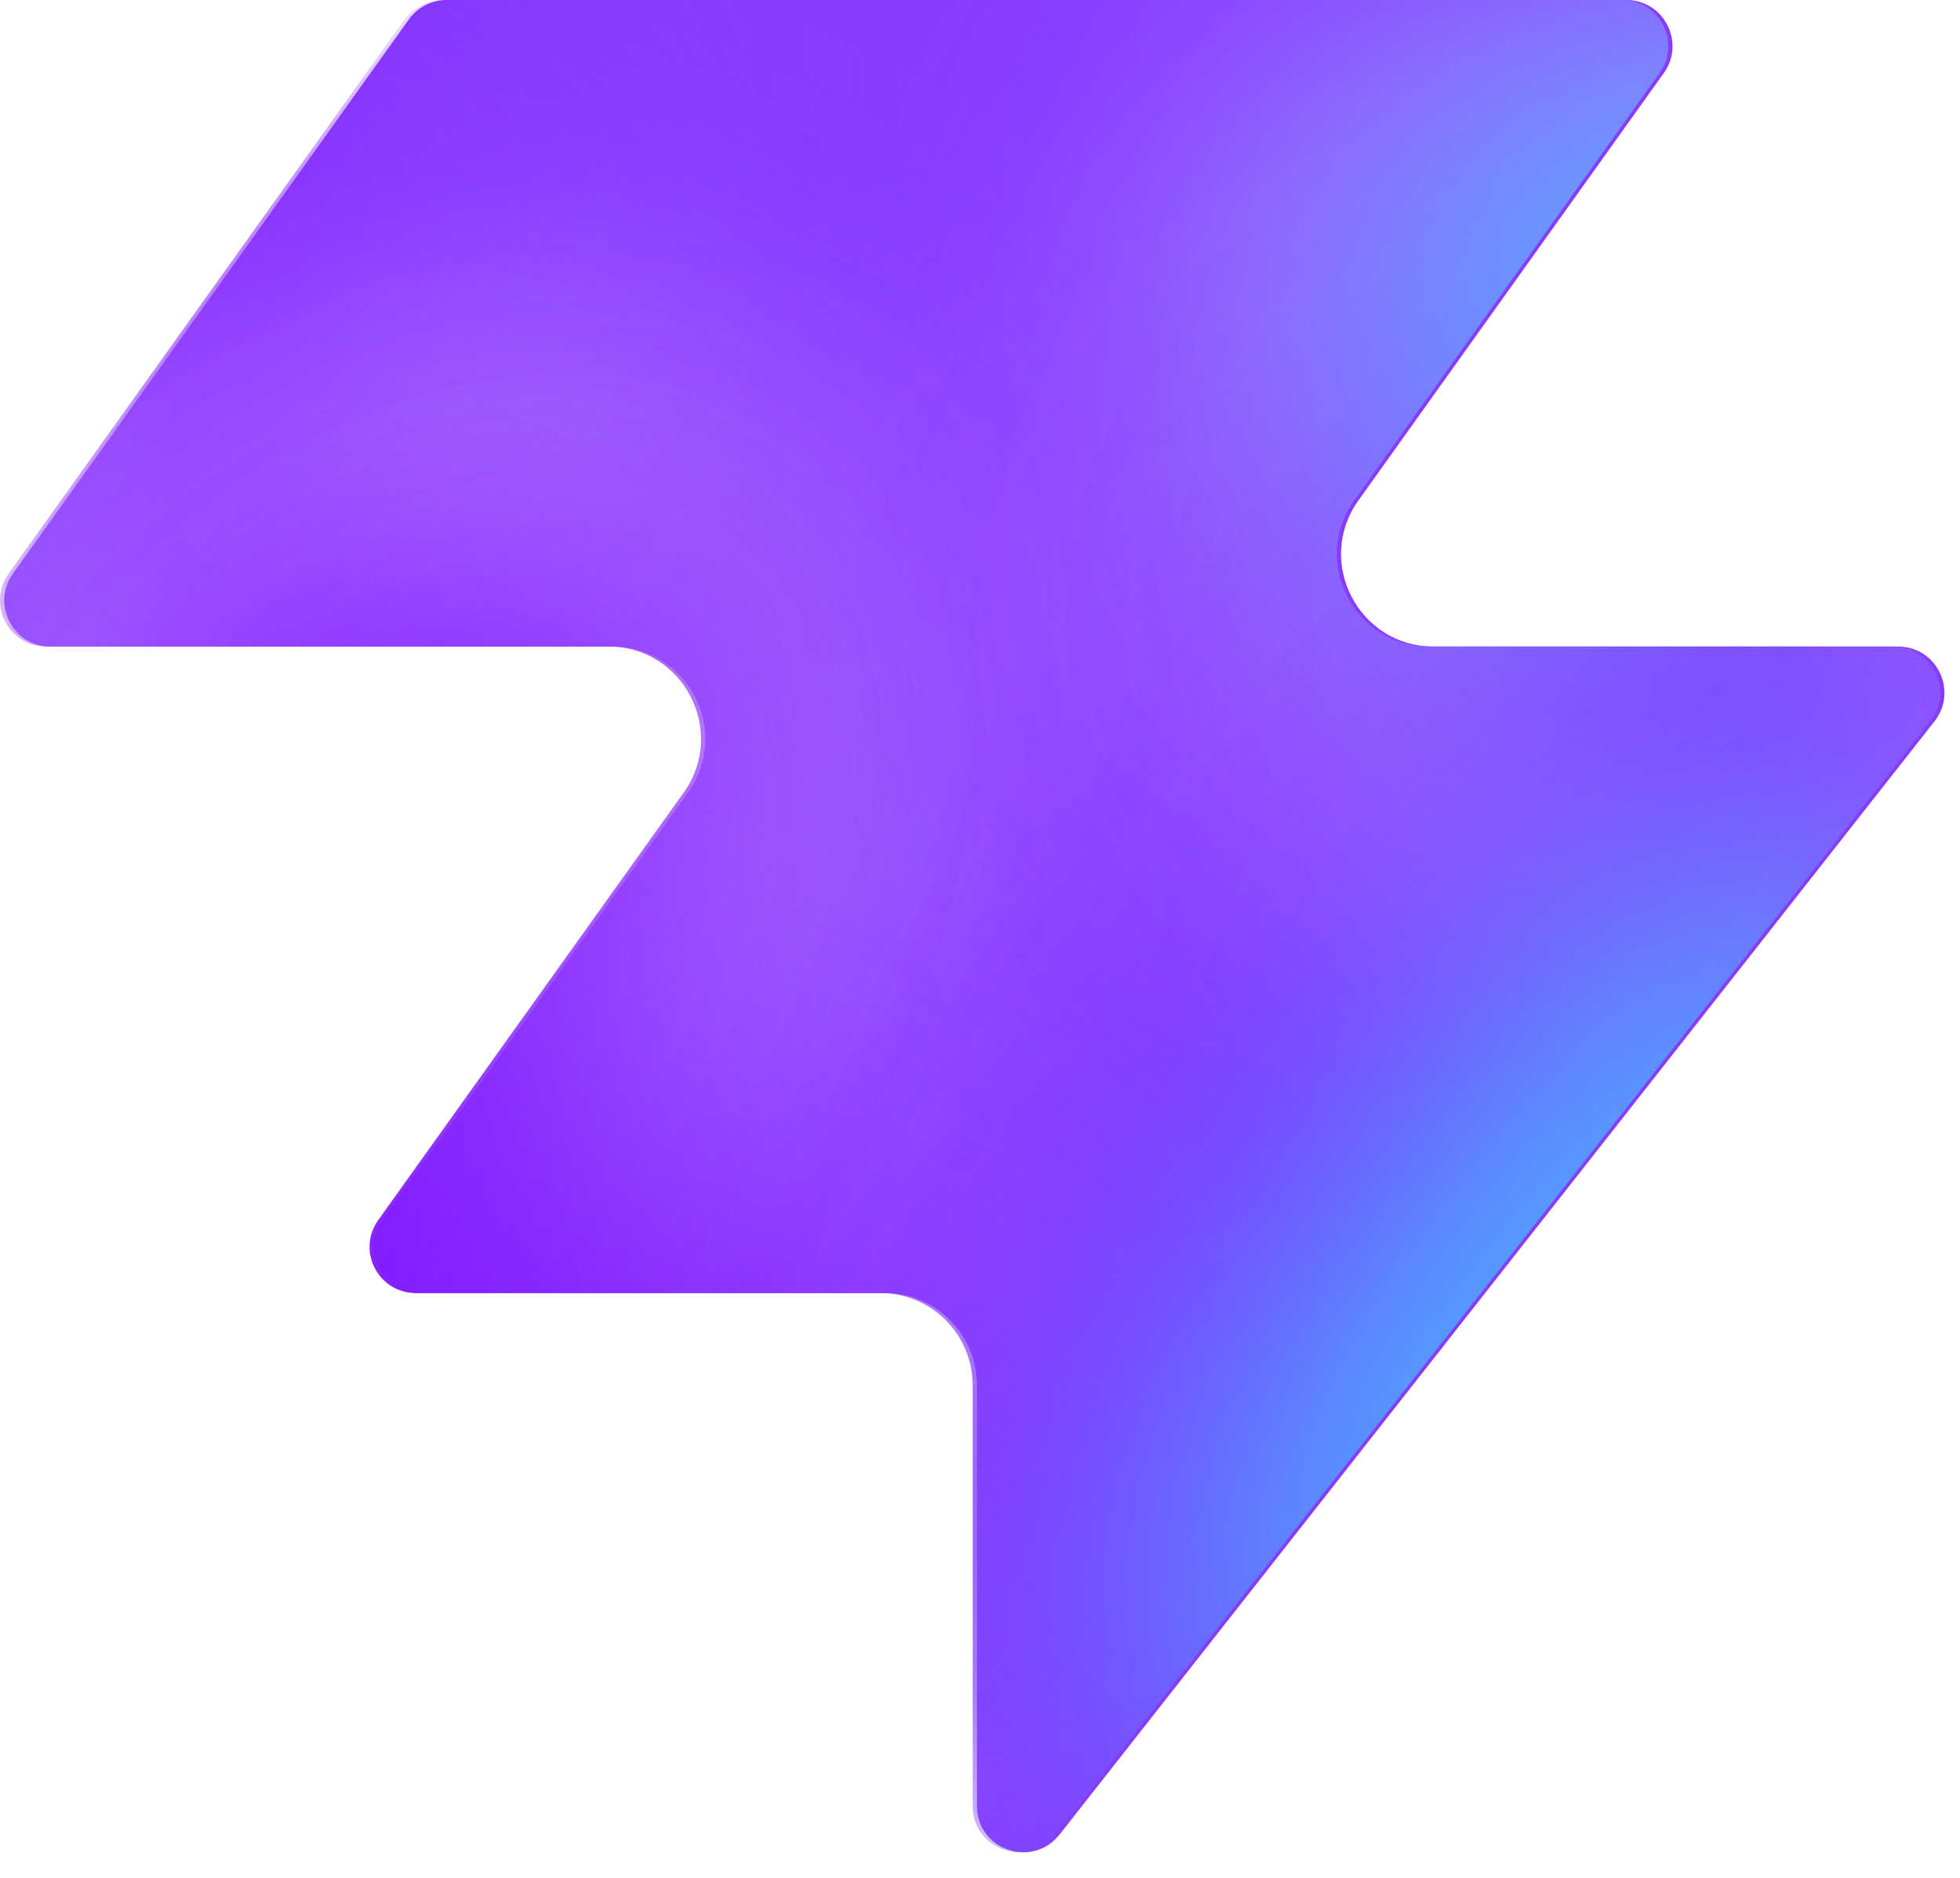
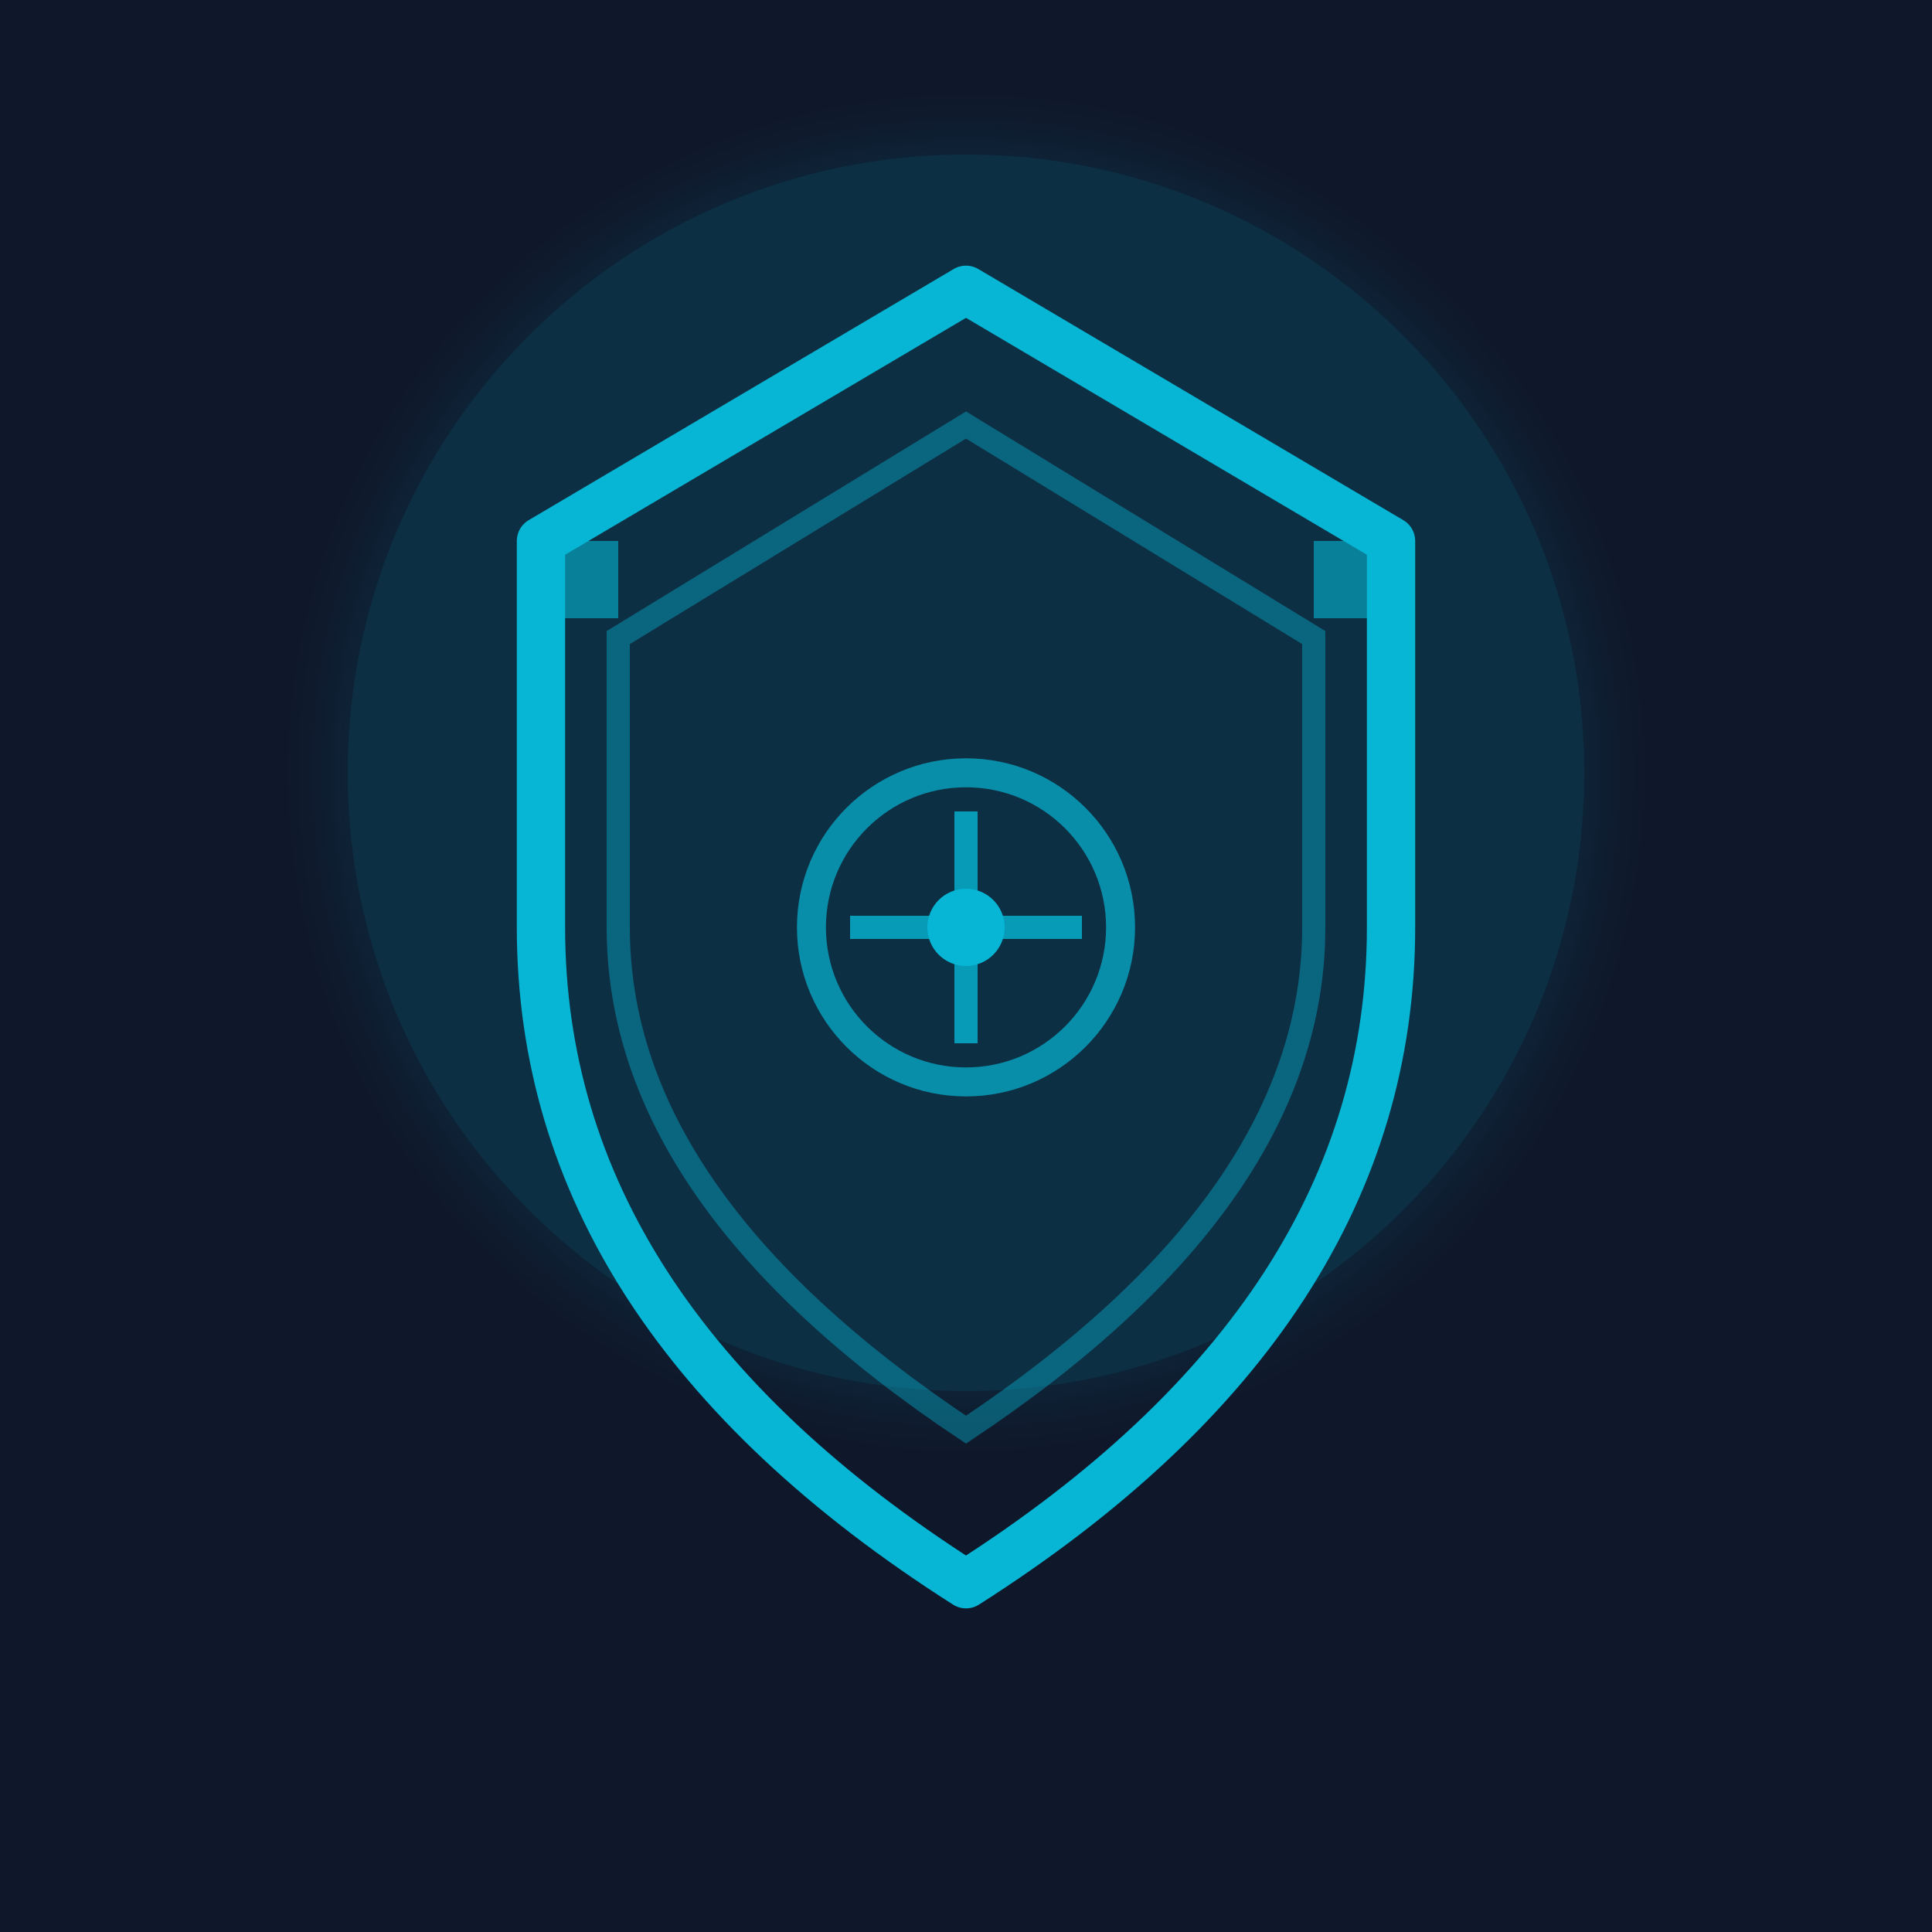
- <svg xmlns="http://www.w3.org/2000/svg" width="48" height="46" fill="none" viewBox="0 0 48 46">
-   <path fill="#863bff" d="M25.946 44.938c-.664.845-2.021.375-2.021-.698V33.937a2.26 2.26 0 0 0-2.262-2.262H10.287c-.92 0-1.456-1.04-.92-1.788l7.48-10.471c1.07-1.497 0-3.578-1.842-3.578H1.237c-.92 0-1.456-1.04-.92-1.788L10.013.474c.214-.297.556-.474.92-.474h28.894c.92 0 1.456 1.04.92 1.788l-7.48 10.471c-1.07 1.498 0 3.579 1.842 3.579h11.377c.943 0 1.473 1.088.89 1.83L25.947 44.94z" style="fill:#863bff;fill:color(display-p3 .525 .23 1);fill-opacity:1" />
-   <mask id="a" width="48" height="46" x="0" y="0" maskUnits="userSpaceOnUse" style="mask-type:alpha">
-     <path fill="#000" d="M25.842 44.938c-.664.844-2.021.375-2.021-.698V33.937a2.26 2.26 0 0 0-2.262-2.262H10.183c-.92 0-1.456-1.04-.92-1.788l7.48-10.471c1.07-1.498 0-3.579-1.842-3.579H1.133c-.92 0-1.456-1.04-.92-1.787L9.91.473c.214-.297.556-.474.92-.474h28.894c.92 0 1.456 1.04.92 1.788l-7.48 10.471c-1.07 1.498 0 3.578 1.842 3.578h11.377c.943 0 1.473 1.088.89 1.832L25.843 44.94z" style="fill:#000;fill-opacity:1" />
-   </mask>
-   <g mask="url(#a)">
-     <g filter="url(#b)">
-       <ellipse cx="5.508" cy="14.704" fill="#ede6ff" rx="5.508" ry="14.704" style="fill:#ede6ff;fill:color(display-p3 .927 .903 1);fill-opacity:1" transform="matrix(.00324 1 1 -.00324 -4.47 31.516)" />
-     </g>
-     <g filter="url(#c)">
-       <ellipse cx="10.399" cy="29.851" fill="#ede6ff" rx="10.399" ry="29.851" style="fill:#ede6ff;fill:color(display-p3 .927 .903 1);fill-opacity:1" transform="matrix(.00324 1 1 -.00324 -39.328 7.883)" />
-     </g>
-     <g filter="url(#d)">
-       <ellipse cx="5.508" cy="30.487" fill="#7e14ff" rx="5.508" ry="30.487" style="fill:#7e14ff;fill:color(display-p3 .492 .077 1);fill-opacity:1" transform="rotate(89.814 -25.913 -14.639)scale(1 -1)" />
-     </g>
-     <g filter="url(#e)">
-       <ellipse cx="5.508" cy="30.599" fill="#7e14ff" rx="5.508" ry="30.599" style="fill:#7e14ff;fill:color(display-p3 .492 .077 1);fill-opacity:1" transform="rotate(89.814 -32.644 -3.334)scale(1 -1)" />
-     </g>
-     <g filter="url(#f)">
-       <ellipse cx="5.508" cy="30.599" fill="#7e14ff" rx="5.508" ry="30.599" style="fill:#7e14ff;fill:color(display-p3 .492 .077 1);fill-opacity:1" transform="matrix(.00324 1 1 -.00324 -34.34 30.47)" />
-     </g>
-     <g filter="url(#g)">
-       <ellipse cx="14.072" cy="22.078" fill="#ede6ff" rx="14.072" ry="22.078" style="fill:#ede6ff;fill:color(display-p3 .927 .903 1);fill-opacity:1" transform="rotate(93.35 24.506 48.493)scale(-1 1)" />
-     </g>
-     <g filter="url(#h)">
-       <ellipse cx="3.47" cy="21.501" fill="#7e14ff" rx="3.47" ry="21.501" style="fill:#7e14ff;fill:color(display-p3 .492 .077 1);fill-opacity:1" transform="rotate(89.009 28.708 47.59)scale(-1 1)" />
-     </g>
-     <g filter="url(#i)">
-       <ellipse cx="3.47" cy="21.501" fill="#7e14ff" rx="3.47" ry="21.501" style="fill:#7e14ff;fill:color(display-p3 .492 .077 1);fill-opacity:1" transform="rotate(89.009 28.708 47.59)scale(-1 1)" />
-     </g>
-     <g filter="url(#j)">
-       <ellipse cx=".387" cy="8.972" fill="#7e14ff" rx="4.407" ry="29.108" style="fill:#7e14ff;fill:color(display-p3 .492 .077 1);fill-opacity:1" transform="rotate(39.51 .387 8.972)" />
-     </g>
-     <g filter="url(#k)">
-       <ellipse cx="47.523" cy="-6.092" fill="#7e14ff" rx="4.407" ry="29.108" style="fill:#7e14ff;fill:color(display-p3 .492 .077 1);fill-opacity:1" transform="rotate(37.892 47.523 -6.092)" />
-     </g>
-     <g filter="url(#l)">
-       <ellipse cx="41.412" cy="6.333" fill="#47bfff" rx="5.971" ry="9.665" style="fill:#47bfff;fill:color(display-p3 .28 .748 1);fill-opacity:1" transform="rotate(37.892 41.412 6.333)" />
-     </g>
-     <g filter="url(#m)">
-       <ellipse cx="-1.879" cy="38.332" fill="#7e14ff" rx="4.407" ry="29.108" style="fill:#7e14ff;fill:color(display-p3 .492 .077 1);fill-opacity:1" transform="rotate(37.892 -1.88 38.332)" />
-     </g>
-     <g filter="url(#n)">
-       <ellipse cx="-1.879" cy="38.332" fill="#7e14ff" rx="4.407" ry="29.108" style="fill:#7e14ff;fill:color(display-p3 .492 .077 1);fill-opacity:1" transform="rotate(37.892 -1.88 38.332)" />
-     </g>
-     <g filter="url(#o)">
-       <ellipse cx="35.651" cy="29.907" fill="#7e14ff" rx="4.407" ry="29.108" style="fill:#7e14ff;fill:color(display-p3 .492 .077 1);fill-opacity:1" transform="rotate(37.892 35.651 29.907)" />
-     </g>
-     <g filter="url(#p)">
-       <ellipse cx="38.418" cy="32.4" fill="#47bfff" rx="5.971" ry="15.297" style="fill:#47bfff;fill:color(display-p3 .28 .748 1);fill-opacity:1" transform="rotate(37.892 38.418 32.4)" />
-     </g>
-   </g>
+ <svg xmlns="http://www.w3.org/2000/svg" viewBox="0 0 100 100">
  <defs>
-     <filter id="b" width="60.045" height="41.654" x="-19.77" y="16.149" color-interpolation-filters="sRGB" filterUnits="userSpaceOnUse">
-       <feFlood flood-opacity="0" result="BackgroundImageFix" />
-       <feBlend in="SourceGraphic" in2="BackgroundImageFix" result="shape" />
-       <feGaussianBlur result="effect1_foregroundBlur_2002_17158" stdDeviation="7.659" />
-     </filter>
-     <filter id="c" width="90.34" height="51.437" x="-54.613" y="-7.533" color-interpolation-filters="sRGB" filterUnits="userSpaceOnUse">
-       <feFlood flood-opacity="0" result="BackgroundImageFix" />
-       <feBlend in="SourceGraphic" in2="BackgroundImageFix" result="shape" />
-       <feGaussianBlur result="effect1_foregroundBlur_2002_17158" stdDeviation="7.659" />
-     </filter>
-     <filter id="d" width="79.355" height="29.4" x="-49.64" y="2.03" color-interpolation-filters="sRGB" filterUnits="userSpaceOnUse">
-       <feFlood flood-opacity="0" result="BackgroundImageFix" />
-       <feBlend in="SourceGraphic" in2="BackgroundImageFix" result="shape" />
-       <feGaussianBlur result="effect1_foregroundBlur_2002_17158" stdDeviation="4.596" />
-     </filter>
-     <filter id="e" width="79.579" height="29.4" x="-45.045" y="20.029" color-interpolation-filters="sRGB" filterUnits="userSpaceOnUse">
-       <feFlood flood-opacity="0" result="BackgroundImageFix" />
-       <feBlend in="SourceGraphic" in2="BackgroundImageFix" result="shape" />
-       <feGaussianBlur result="effect1_foregroundBlur_2002_17158" stdDeviation="4.596" />
-     </filter>
-     <filter id="f" width="79.579" height="29.4" x="-43.513" y="21.178" color-interpolation-filters="sRGB" filterUnits="userSpaceOnUse">
-       <feFlood flood-opacity="0" result="BackgroundImageFix" />
-       <feBlend in="SourceGraphic" in2="BackgroundImageFix" result="shape" />
-       <feGaussianBlur result="effect1_foregroundBlur_2002_17158" stdDeviation="4.596" />
-     </filter>
-     <filter id="g" width="74.749" height="58.852" x="15.756" y="-17.901" color-interpolation-filters="sRGB" filterUnits="userSpaceOnUse">
-       <feFlood flood-opacity="0" result="BackgroundImageFix" />
-       <feBlend in="SourceGraphic" in2="BackgroundImageFix" result="shape" />
-       <feGaussianBlur result="effect1_foregroundBlur_2002_17158" stdDeviation="7.659" />
-     </filter>
-     <filter id="h" width="61.377" height="25.362" x="23.548" y="2.284" color-interpolation-filters="sRGB" filterUnits="userSpaceOnUse">
-       <feFlood flood-opacity="0" result="BackgroundImageFix" />
-       <feBlend in="SourceGraphic" in2="BackgroundImageFix" result="shape" />
-       <feGaussianBlur result="effect1_foregroundBlur_2002_17158" stdDeviation="4.596" />
-     </filter>
-     <filter id="i" width="61.377" height="25.362" x="23.548" y="2.284" color-interpolation-filters="sRGB" filterUnits="userSpaceOnUse">
-       <feFlood flood-opacity="0" result="BackgroundImageFix" />
-       <feBlend in="SourceGraphic" in2="BackgroundImageFix" result="shape" />
-       <feGaussianBlur result="effect1_foregroundBlur_2002_17158" stdDeviation="4.596" />
-     </filter>
-     <filter id="j" width="56.045" height="63.649" x="-27.636" y="-22.853" color-interpolation-filters="sRGB" filterUnits="userSpaceOnUse">
-       <feFlood flood-opacity="0" result="BackgroundImageFix" />
-       <feBlend in="SourceGraphic" in2="BackgroundImageFix" result="shape" />
-       <feGaussianBlur result="effect1_foregroundBlur_2002_17158" stdDeviation="4.596" />
-     </filter>
-     <filter id="k" width="54.814" height="64.646" x="20.116" y="-38.415" color-interpolation-filters="sRGB" filterUnits="userSpaceOnUse">
-       <feFlood flood-opacity="0" result="BackgroundImageFix" />
-       <feBlend in="SourceGraphic" in2="BackgroundImageFix" result="shape" />
-       <feGaussianBlur result="effect1_foregroundBlur_2002_17158" stdDeviation="4.596" />
-     </filter>
-     <filter id="l" width="33.541" height="35.313" x="24.641" y="-11.323" color-interpolation-filters="sRGB" filterUnits="userSpaceOnUse">
-       <feFlood flood-opacity="0" result="BackgroundImageFix" />
-       <feBlend in="SourceGraphic" in2="BackgroundImageFix" result="shape" />
-       <feGaussianBlur result="effect1_foregroundBlur_2002_17158" stdDeviation="4.596" />
-     </filter>
-     <filter id="m" width="54.814" height="64.646" x="-29.286" y="6.009" color-interpolation-filters="sRGB" filterUnits="userSpaceOnUse">
-       <feFlood flood-opacity="0" result="BackgroundImageFix" />
-       <feBlend in="SourceGraphic" in2="BackgroundImageFix" result="shape" />
-       <feGaussianBlur result="effect1_foregroundBlur_2002_17158" stdDeviation="4.596" />
-     </filter>
-     <filter id="n" width="54.814" height="64.646" x="-29.286" y="6.009" color-interpolation-filters="sRGB" filterUnits="userSpaceOnUse">
-       <feFlood flood-opacity="0" result="BackgroundImageFix" />
-       <feBlend in="SourceGraphic" in2="BackgroundImageFix" result="shape" />
-       <feGaussianBlur result="effect1_foregroundBlur_2002_17158" stdDeviation="4.596" />
-     </filter>
-     <filter id="o" width="54.814" height="64.646" x="8.244" y="-2.416" color-interpolation-filters="sRGB" filterUnits="userSpaceOnUse">
-       <feFlood flood-opacity="0" result="BackgroundImageFix" />
-       <feBlend in="SourceGraphic" in2="BackgroundImageFix" result="shape" />
-       <feGaussianBlur result="effect1_foregroundBlur_2002_17158" stdDeviation="4.596" />
-     </filter>
-     <filter id="p" width="39.409" height="43.623" x="18.713" y="10.588" color-interpolation-filters="sRGB" filterUnits="userSpaceOnUse">
-       <feFlood flood-opacity="0" result="BackgroundImageFix" />
-       <feBlend in="SourceGraphic" in2="BackgroundImageFix" result="shape" />
-       <feGaussianBlur result="effect1_foregroundBlur_2002_17158" stdDeviation="4.596" />
+     <filter id="glow">
+       <feGaussianBlur stdDeviation="2" result="coloredBlur" />
+       <feMerge>
+         <feMergeNode in="coloredBlur" />
+         <feMergeNode in="SourceGraphic" />
+       </feMerge>
    </filter>
  </defs>
+   <rect width="100" height="100" fill="#0f172a" />
+   <circle cx="50" cy="40" r="32" fill="#06b6d4" opacity="0.15" filter="url(#glow)" />
+   <path d="M 50 15 L 72 28 L 72 48 Q 72 68 50 82 Q 28 68 28 48 L 28 28 Z" fill="none" stroke="#06b6d4" stroke-width="2.5" stroke-linejoin="round" />
+   <path d="M 50 22 L 68 33 L 68 48 Q 68 62 50 74 Q 32 62 32 48 L 32 33 Z" fill="none" stroke="#06b6d4" stroke-width="1.2" opacity="0.4" />
+   <circle cx="50" cy="48" r="8" fill="none" stroke="#06b6d4" stroke-width="1.5" opacity="0.7" />
+   <path d="M 50 42 L 50 54 M 44 48 L 56 48" stroke="#06b6d4" stroke-width="1.2" opacity="0.8" />
+   <circle cx="50" cy="48" r="2" fill="#06b6d4" />
+   <rect x="28" y="28" width="4" height="4" fill="#06b6d4" opacity="0.6" />
+   <rect x="68" y="28" width="4" height="4" fill="#06b6d4" opacity="0.6" />
</svg>
